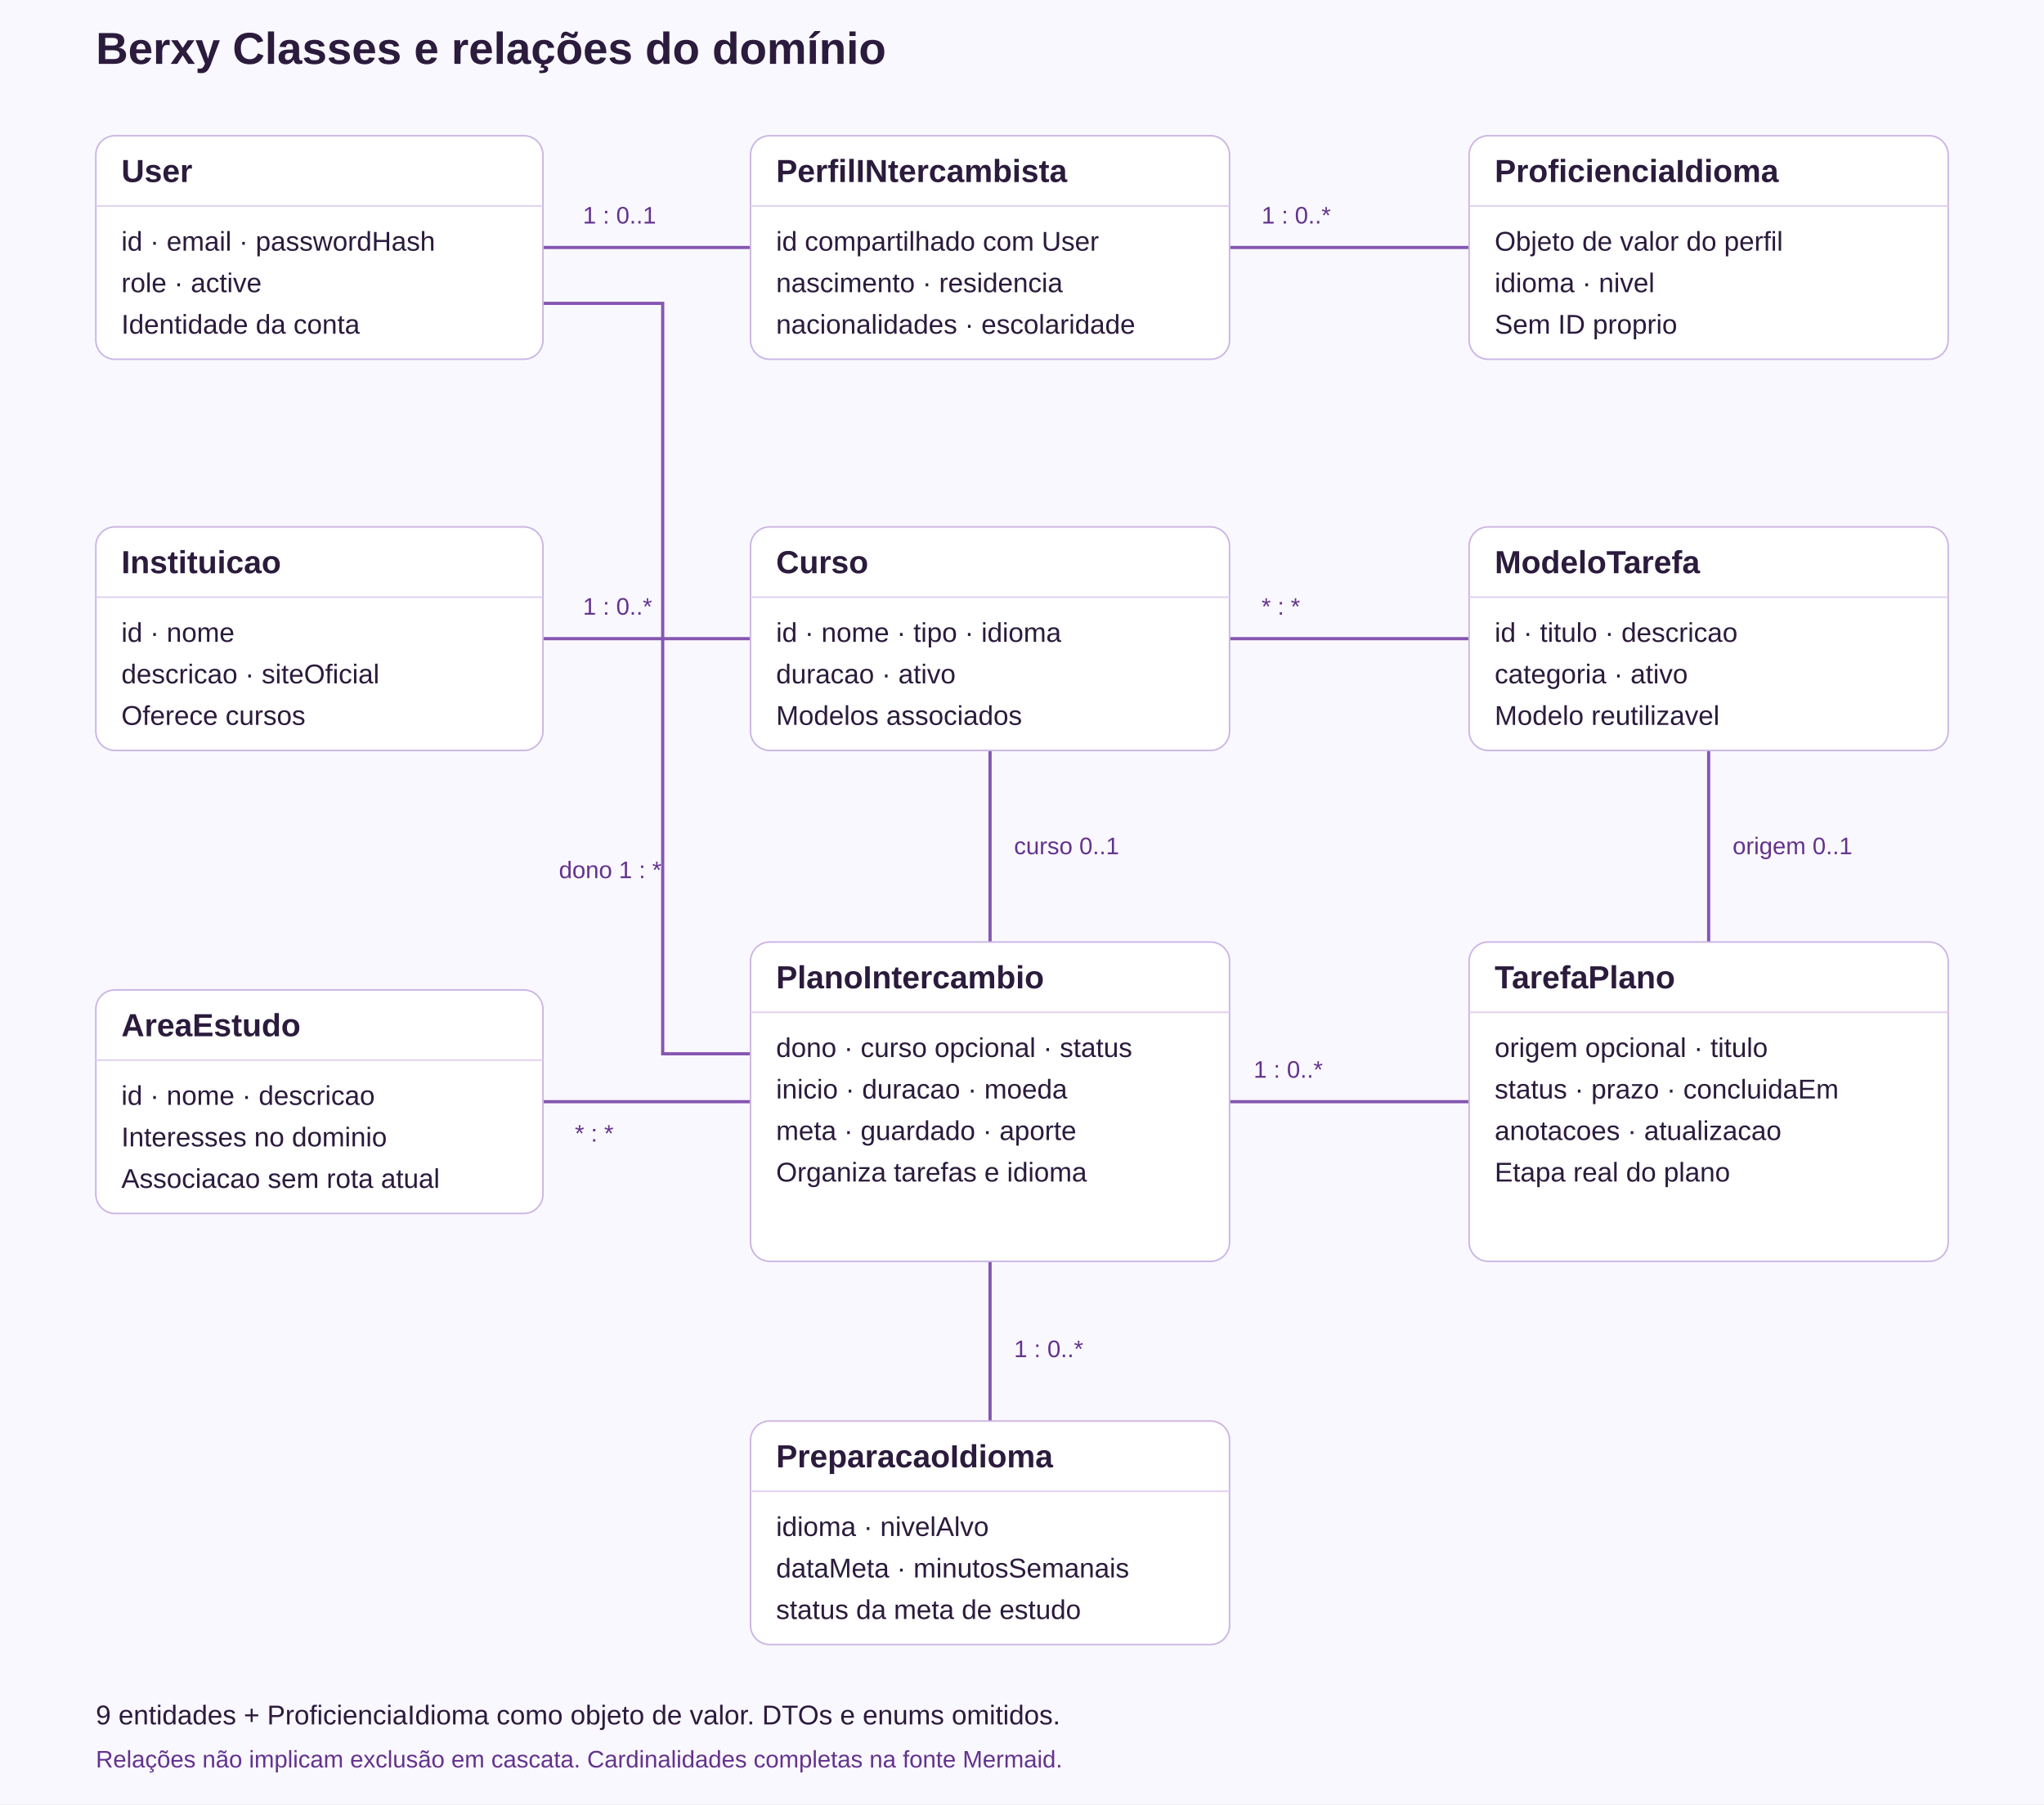
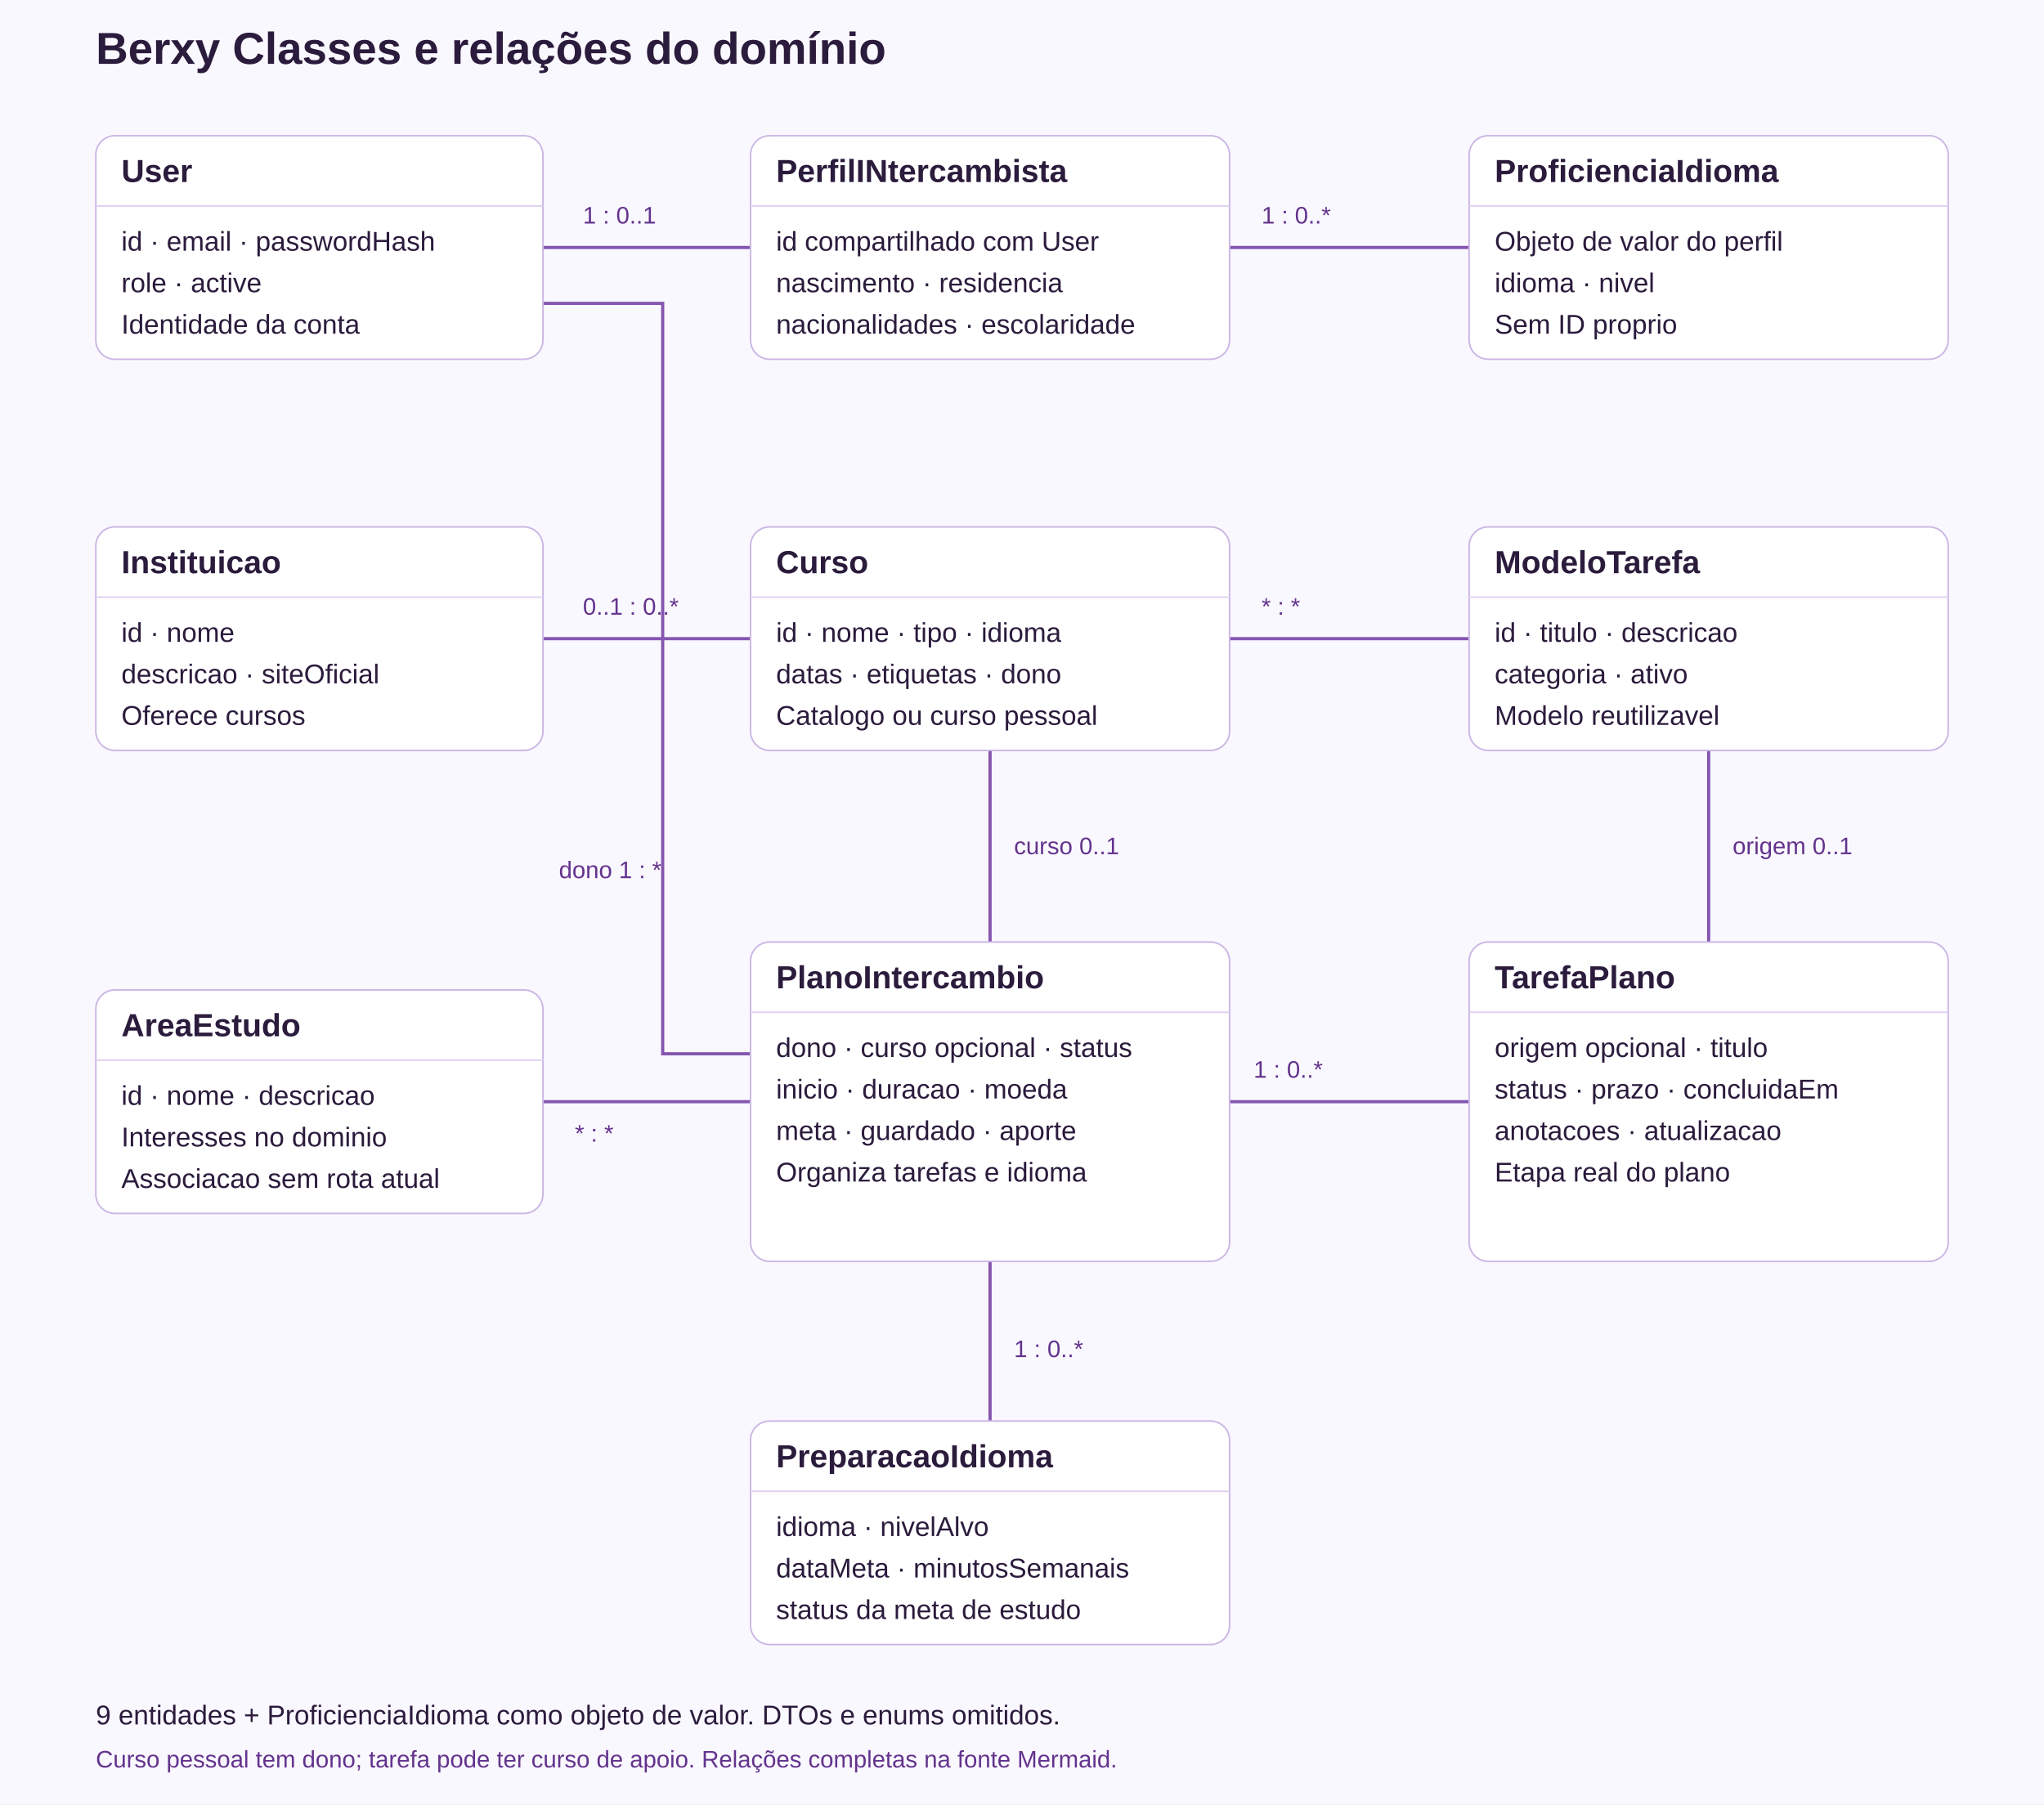
<svg xmlns="http://www.w3.org/2000/svg" width="1280" height="1130" viewBox="0 0 1280 1130">
  <rect width="1280" height="1130" fill="#faf8ff" />
  <style>text{font-family:Segoe UI,Arial,sans-serif;fill:#2b1b3c}.title{font-size:20px;font-weight:700}.field{font-size:17px}.edge{fill:none;stroke:#8556b0;stroke-width:2}.label{font-size:15px;fill:#63338d}</style>
  <text x="60" y="40" font-family="Segoe UI,Arial" font-size="28" font-weight="700">Berxy  Classes e relações do domínio</text>
  <polyline class="edge" points="340,155 470,155" />
  <text class="label" x="365" y="140">1 : 0..1</text>
  <polyline class="edge" points="770,155 920,155" />
  <text class="label" x="790" y="140">1 : 0..*</text>
  <polyline class="edge" points="340,190 415,190 415,660 470,660" />
  <text class="label" x="350" y="550">dono 1 : *</text>
  <polyline class="edge" points="340,400 470,400" />
-   <text class="label" x="365" y="385">1 : 0..*</text>
+   <text class="label" x="365" y="385">0..1 : 0..*</text>
  <polyline class="edge" points="770,400 920,400" />
  <text class="label" x="790" y="385">* : *</text>
  <polyline class="edge" points="620,470 620,590" />
  <text class="label" x="635" y="535">curso 0..1</text>
  <polyline class="edge" points="340,690 470,690" />
  <text class="label" x="360" y="715">* : *</text>
  <polyline class="edge" points="770,690 920,690" />
  <text class="label" x="785" y="675">1 : 0..*</text>
  <polyline class="edge" points="1070,470 1070,590" />
  <text class="label" x="1085" y="535">origem 0..1</text>
  <polyline class="edge" points="620,790 620,890" />
  <text class="label" x="635" y="850">1 : 0..*</text>
  <rect x="60" y="85" width="280" height="140" rx="12" fill="white" stroke="#cbb7e4" />
  <path d="M60 129h280" stroke="#dfd1ef" />
  <text class="title" x="76" y="114">User</text>
  <text class="field" x="76" y="157">id · email · passwordHash</text>
  <text class="field" x="76" y="183">role · active</text>
  <text class="field" x="76" y="209">Identidade da conta</text>
  <rect x="470" y="85" width="300" height="140" rx="12" fill="white" stroke="#cbb7e4" />
  <path d="M470 129h300" stroke="#dfd1ef" />
  <text class="title" x="486" y="114">PerfilINtercambista</text>
  <text class="field" x="486" y="157">id compartilhado com User</text>
  <text class="field" x="486" y="183">nascimento · residencia</text>
  <text class="field" x="486" y="209">nacionalidades · escolaridade</text>
  <rect x="920" y="85" width="300" height="140" rx="12" fill="white" stroke="#cbb7e4" />
  <path d="M920 129h300" stroke="#dfd1ef" />
  <text class="title" x="936" y="114">ProficienciaIdioma</text>
  <text class="field" x="936" y="157">Objeto de valor do perfil</text>
  <text class="field" x="936" y="183">idioma · nivel</text>
  <text class="field" x="936" y="209">Sem ID proprio</text>
  <rect x="60" y="330" width="280" height="140" rx="12" fill="white" stroke="#cbb7e4" />
  <path d="M60 374h280" stroke="#dfd1ef" />
  <text class="title" x="76" y="359">Instituicao</text>
  <text class="field" x="76" y="402">id · nome</text>
  <text class="field" x="76" y="428">descricao · siteOficial</text>
  <text class="field" x="76" y="454">Oferece cursos</text>
  <rect x="470" y="330" width="300" height="140" rx="12" fill="white" stroke="#cbb7e4" />
  <path d="M470 374h300" stroke="#dfd1ef" />
  <text class="title" x="486" y="359">Curso</text>
  <text class="field" x="486" y="402">id · nome · tipo · idioma</text>
-   <text class="field" x="486" y="428">duracao · ativo</text>
-   <text class="field" x="486" y="454">Modelos associados</text>
+   <text class="field" x="486" y="428">datas · etiquetas · dono</text>
+   <text class="field" x="486" y="454">Catalogo ou curso pessoal</text>
  <rect x="920" y="330" width="300" height="140" rx="12" fill="white" stroke="#cbb7e4" />
  <path d="M920 374h300" stroke="#dfd1ef" />
  <text class="title" x="936" y="359">ModeloTarefa</text>
  <text class="field" x="936" y="402">id · titulo · descricao</text>
  <text class="field" x="936" y="428">categoria · ativo</text>
  <text class="field" x="936" y="454">Modelo reutilizavel</text>
  <rect x="60" y="620" width="280" height="140" rx="12" fill="white" stroke="#cbb7e4" />
  <path d="M60 664h280" stroke="#dfd1ef" />
  <text class="title" x="76" y="649">AreaEstudo</text>
  <text class="field" x="76" y="692">id · nome · descricao</text>
  <text class="field" x="76" y="718">Interesses no dominio</text>
  <text class="field" x="76" y="744">Associacao sem rota atual</text>
  <rect x="470" y="590" width="300" height="200" rx="12" fill="white" stroke="#cbb7e4" />
  <path d="M470 634h300" stroke="#dfd1ef" />
  <text class="title" x="486" y="619">PlanoIntercambio</text>
  <text class="field" x="486" y="662">dono · curso opcional · status</text>
  <text class="field" x="486" y="688">inicio · duracao · moeda</text>
  <text class="field" x="486" y="714">meta · guardado · aporte</text>
  <text class="field" x="486" y="740">Organiza tarefas e idioma</text>
  <rect x="920" y="590" width="300" height="200" rx="12" fill="white" stroke="#cbb7e4" />
  <path d="M920 634h300" stroke="#dfd1ef" />
  <text class="title" x="936" y="619">TarefaPlano</text>
  <text class="field" x="936" y="662">origem opcional · titulo</text>
  <text class="field" x="936" y="688">status · prazo · concluidaEm</text>
  <text class="field" x="936" y="714">anotacoes · atualizacao</text>
  <text class="field" x="936" y="740">Etapa real do plano</text>
  <rect x="470" y="890" width="300" height="140" rx="12" fill="white" stroke="#cbb7e4" />
  <path d="M470 934h300" stroke="#dfd1ef" />
  <text class="title" x="486" y="919">PreparacaoIdioma</text>
  <text class="field" x="486" y="962">idioma · nivelAlvo</text>
  <text class="field" x="486" y="988">dataMeta · minutosSemanais</text>
  <text class="field" x="486" y="1014">status da meta de estudo</text>
  <text class="field" x="60" y="1080">9 entidades + ProficienciaIdioma como objeto de valor. DTOs e enums omitidos.</text>
-   <text class="label" x="60" y="1107">Relações não implicam exclusão em cascata. Cardinalidades completas na fonte Mermaid.</text>
+   <text class="label" x="60" y="1107">Curso pessoal tem dono; tarefa pode ter curso de apoio. Relações completas na fonte Mermaid.</text>
</svg>
